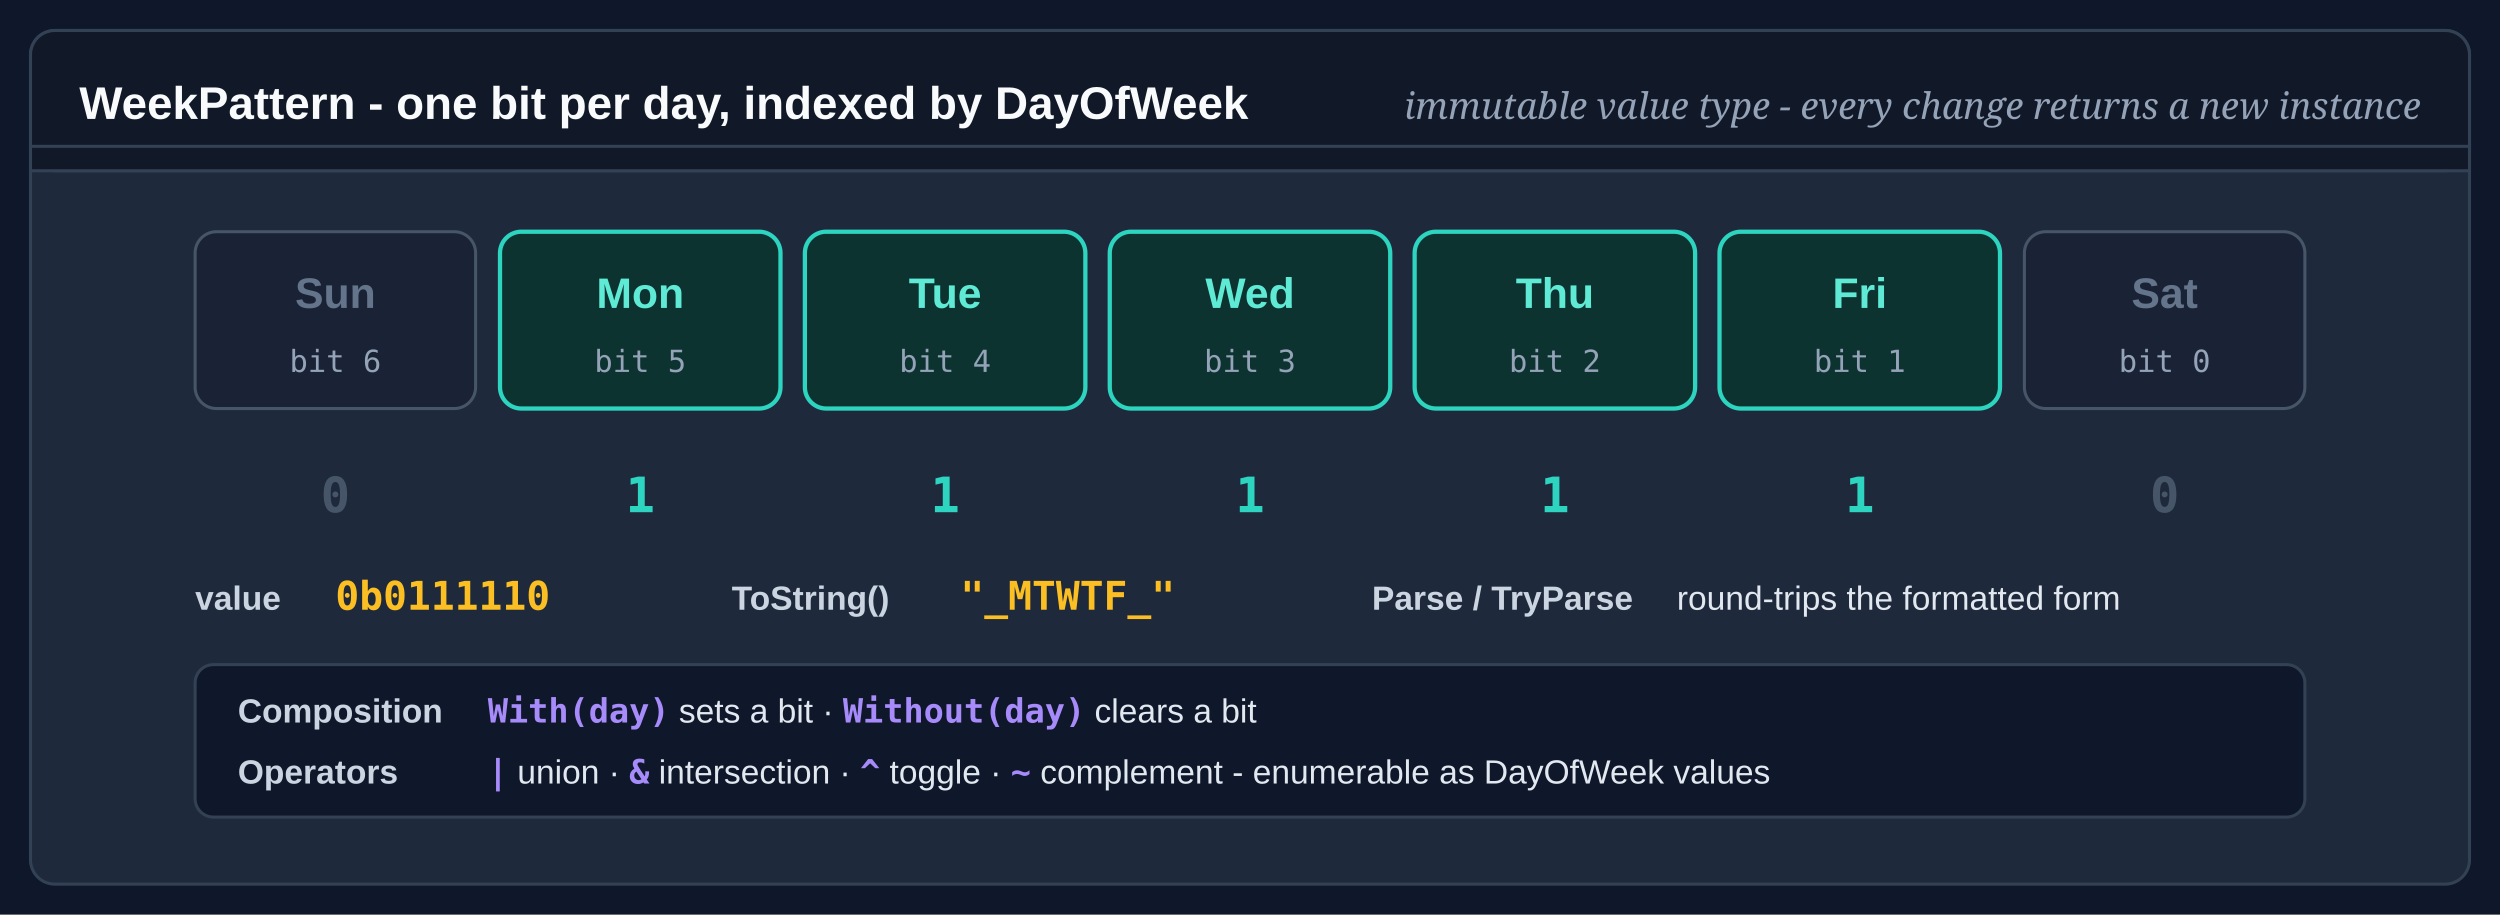
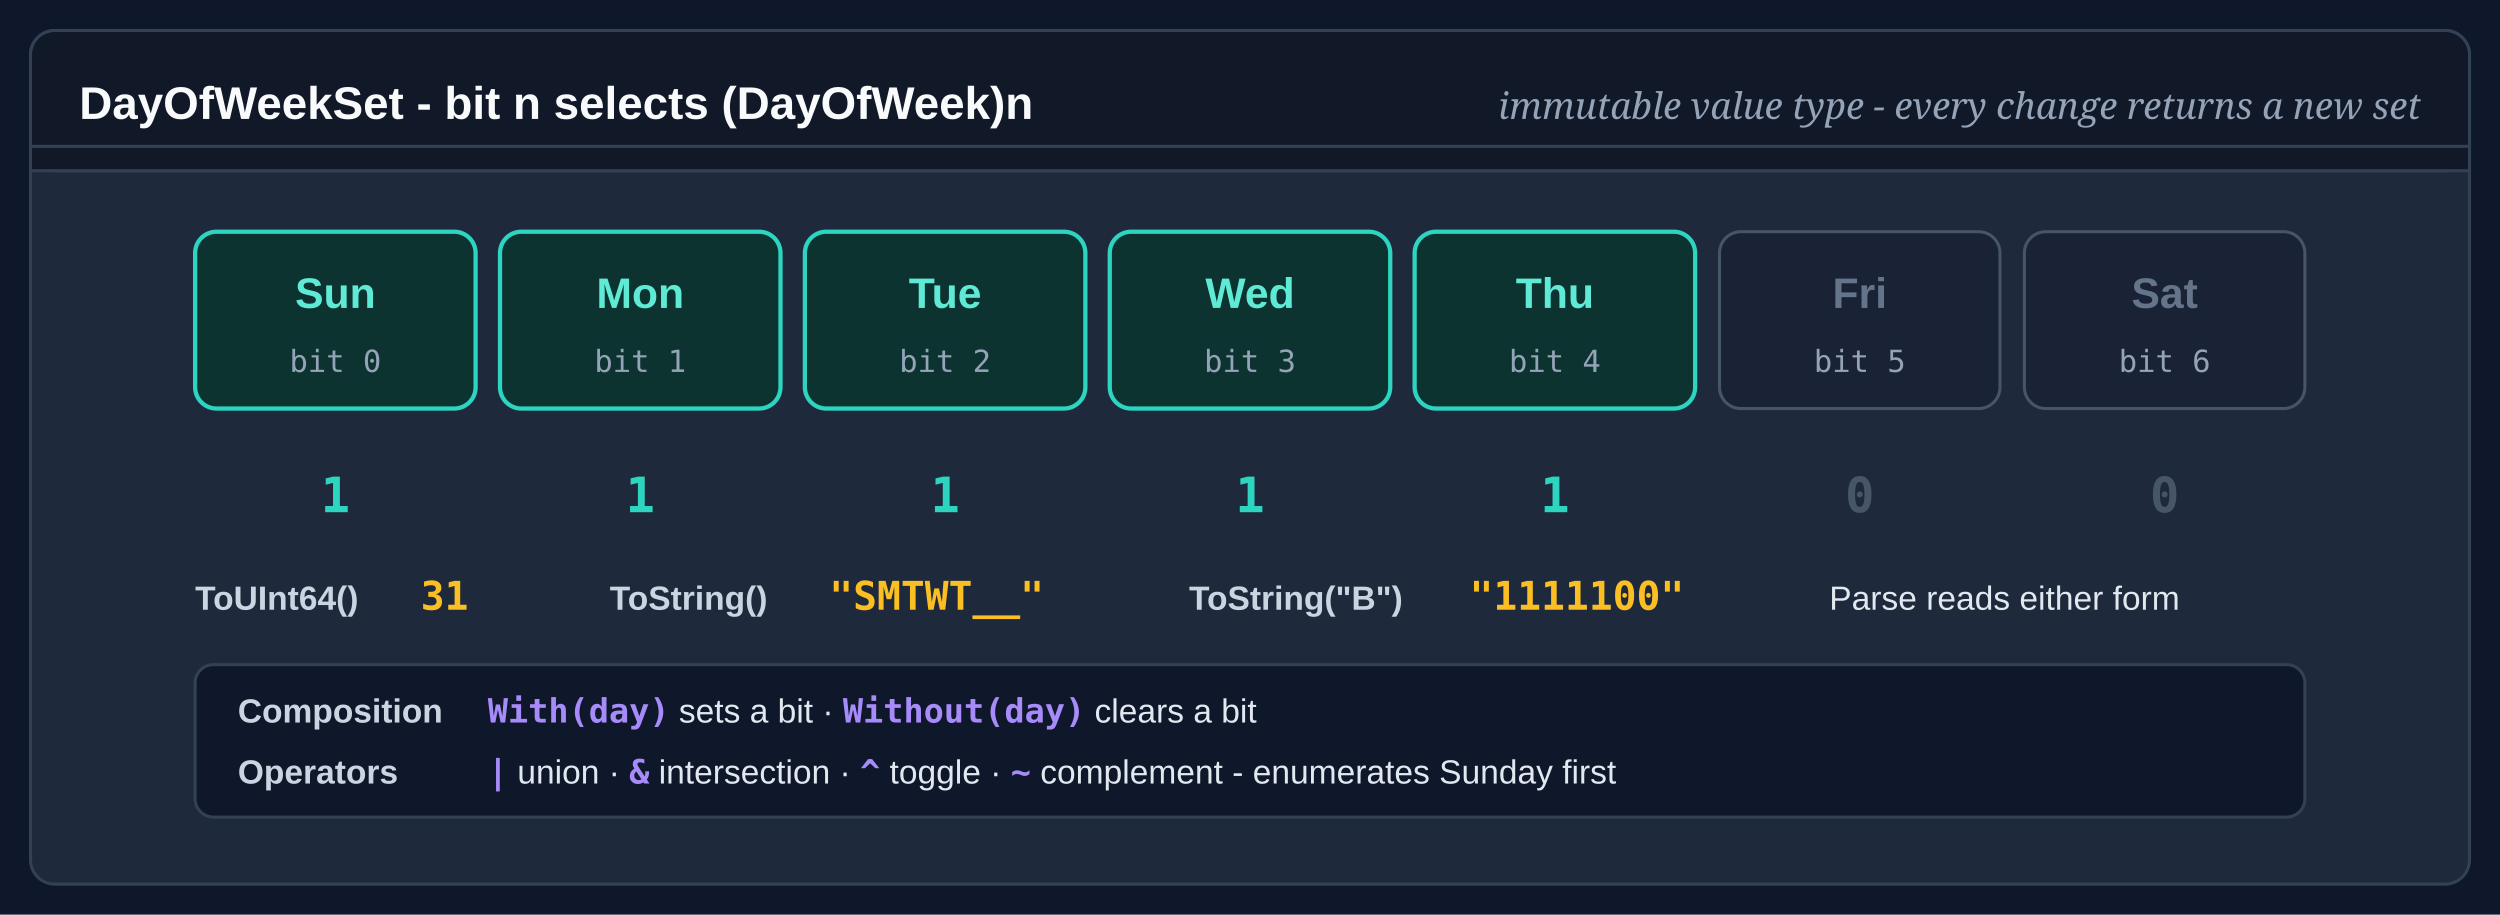
<svg xmlns="http://www.w3.org/2000/svg" viewBox="0 0 820 300" role="img" aria-labelledby="wp-t wp-d">
  <defs>
    <style>
      .wp-bg   { fill: #0F172A; }
      .wp-pan  { fill: #1E293B; stroke: #334155; stroke-width: 1; }
      .wp-hdr  { fill: #111827; stroke: #334155; stroke-width: 1; }
      .wp-ttl  { fill: #F8FAFC; font: 700 15px/1 "Segoe UI",Arial,sans-serif; }
      .wp-form { fill: #94A3B8; font: italic 12px/1 "Cambria",Georgia,serif; }
      .wp-on   { fill: #0D3331; stroke: #2DD4BF; stroke-width: 1.4; }
      .wp-off  { fill: #1A2335; stroke: #475569; stroke-width: 1; }
      .wp-day  { font: 700 14px/1 "Segoe UI",Arial,sans-serif; text-anchor: middle; }
      .wp-day-on  { fill: #5EEAD4; }
      .wp-day-off { fill: #64748B; }
      .wp-idx  { fill: #94A3B8; font: 400 10px/1 "Consolas",Menlo,monospace; text-anchor: middle; }
      .wp-bit-on  { fill: #2DD4BF; font: 700 16px/1 "Consolas",Menlo,monospace; text-anchor: middle; }
      .wp-bit-off { fill: #475569; font: 700 16px/1 "Consolas",Menlo,monospace; text-anchor: middle; }
      .wp-lbl  { fill: #CBD5E1; font: 700 11px/1 "Segoe UI",Arial,sans-serif; }
      .wp-val  { fill: #FBBF24; font: 700 13px/1 "Consolas",Menlo,monospace; }
      .wp-op   { fill: #E2E8F0; font: 400 11px/1 "Segoe UI",Arial,sans-serif; }
      .wp-opk  { fill: #A78BFA; font: 700 11px/1 "Consolas",Menlo,monospace; }
    </style>
  </defs>
  <rect class="wp-bg" width="820" height="300" />
  <g transform="translate(10 10)">
    <rect class="wp-pan" width="800" height="280" rx="8" />
    <rect class="wp-hdr" width="800" height="46" rx="8" />
    <rect class="wp-hdr" y="38" width="800" height="8" />
-     <text class="wp-ttl" x="16" y="29">WeekPattern - one bit per day, indexed by DayOfWeek</text>
-     <text class="wp-form" x="784" y="29" text-anchor="end">immutable value type - every change returns a new instance</text>
+     <text class="wp-ttl" x="16" y="29">DayOfWeekSet - bit n selects (DayOfWeek)n</text>
+     <text class="wp-form" x="784" y="29" text-anchor="end">immutable value type - every change returns a new set</text>
    <g>
-       <rect class="wp-off" x="54" y="66" width="92" height="58" rx="7" />
-       <text class="wp-day wp-day-off" x="100" y="91">Sun</text>
-       <text class="wp-idx" x="100" y="112">bit 6</text>
-       <text class="wp-bit-off" x="100" y="158">0</text>
+       <rect class="wp-on" x="54" y="66" width="92" height="58" rx="7" />
+       <text class="wp-day wp-day-on" x="100" y="91">Sun</text>
+       <text class="wp-idx" x="100" y="112">bit 0</text>
+       <text class="wp-bit-on" x="100" y="158">1</text>
      <rect class="wp-on" x="154" y="66" width="92" height="58" rx="7" />
      <text class="wp-day wp-day-on" x="200" y="91">Mon</text>
-       <text class="wp-idx" x="200" y="112">bit 5</text>
+       <text class="wp-idx" x="200" y="112">bit 1</text>
      <text class="wp-bit-on" x="200" y="158">1</text>
      <rect class="wp-on" x="254" y="66" width="92" height="58" rx="7" />
      <text class="wp-day wp-day-on" x="300" y="91">Tue</text>
-       <text class="wp-idx" x="300" y="112">bit 4</text>
+       <text class="wp-idx" x="300" y="112">bit 2</text>
      <text class="wp-bit-on" x="300" y="158">1</text>
      <rect class="wp-on" x="354" y="66" width="92" height="58" rx="7" />
      <text class="wp-day wp-day-on" x="400" y="91">Wed</text>
      <text class="wp-idx" x="400" y="112">bit 3</text>
      <text class="wp-bit-on" x="400" y="158">1</text>
      <rect class="wp-on" x="454" y="66" width="92" height="58" rx="7" />
      <text class="wp-day wp-day-on" x="500" y="91">Thu</text>
-       <text class="wp-idx" x="500" y="112">bit 2</text>
+       <text class="wp-idx" x="500" y="112">bit 4</text>
      <text class="wp-bit-on" x="500" y="158">1</text>
-       <rect class="wp-on" x="554" y="66" width="92" height="58" rx="7" />
-       <text class="wp-day wp-day-on" x="600" y="91">Fri</text>
-       <text class="wp-idx" x="600" y="112">bit 1</text>
-       <text class="wp-bit-on" x="600" y="158">1</text>
+       <rect class="wp-off" x="554" y="66" width="92" height="58" rx="7" />
+       <text class="wp-day wp-day-off" x="600" y="91">Fri</text>
+       <text class="wp-idx" x="600" y="112">bit 5</text>
+       <text class="wp-bit-off" x="600" y="158">0</text>
      <rect class="wp-off" x="654" y="66" width="92" height="58" rx="7" />
      <text class="wp-day wp-day-off" x="700" y="91">Sat</text>
-       <text class="wp-idx" x="700" y="112">bit 0</text>
+       <text class="wp-idx" x="700" y="112">bit 6</text>
      <text class="wp-bit-off" x="700" y="158">0</text>
    </g>
-     <text class="wp-lbl" x="54" y="190">value</text>
-     <text class="wp-val" x="100" y="190">0b0111110</text>
-     <text class="wp-lbl" x="230" y="190">ToString()</text>
-     <text class="wp-val" x="305" y="190">"_MTWTF_"</text>
-     <text class="wp-lbl" x="440" y="190">Parse / TryParse</text>
-     <text class="wp-op" x="540" y="190">round-trips the formatted form</text>
+     <text class="wp-lbl" x="54" y="190">ToUInt64()</text>
+     <text class="wp-val" x="128" y="190">31</text>
+     <text class="wp-lbl" x="190" y="190">ToString()</text>
+     <text class="wp-val" x="262" y="190">"SMTWT__"</text>
+     <text class="wp-lbl" x="380" y="190">ToString("B")</text>
+     <text class="wp-val" x="472" y="190">"1111100"</text>
+     <text class="wp-op" x="590" y="190">Parse reads either form</text>
    <rect x="54" y="208" width="692" height="50" rx="6" fill="#0F172A" stroke="#334155" stroke-width="1" />
    <text class="wp-lbl" x="68" y="227">Composition</text>
    <text class="wp-op" x="150" y="227">
      <tspan class="wp-opk">With(day)</tspan> sets a bit · <tspan class="wp-opk">Without(day)</tspan> clears a bit</text>
    <text class="wp-lbl" x="68" y="247">Operators</text>
    <text class="wp-op" x="150" y="247">
-       <tspan class="wp-opk">|</tspan> union  ·  <tspan class="wp-opk">&amp;</tspan> intersection  ·  <tspan class="wp-opk">^</tspan> toggle  ·  <tspan class="wp-opk">~</tspan> complement  -  enumerable as DayOfWeek values</text>
+       <tspan class="wp-opk">|</tspan> union  ·  <tspan class="wp-opk">&amp;</tspan> intersection  ·  <tspan class="wp-opk">^</tspan> toggle  ·  <tspan class="wp-opk">~</tspan> complement  -  enumerates Sunday first</text>
  </g>
</svg>
